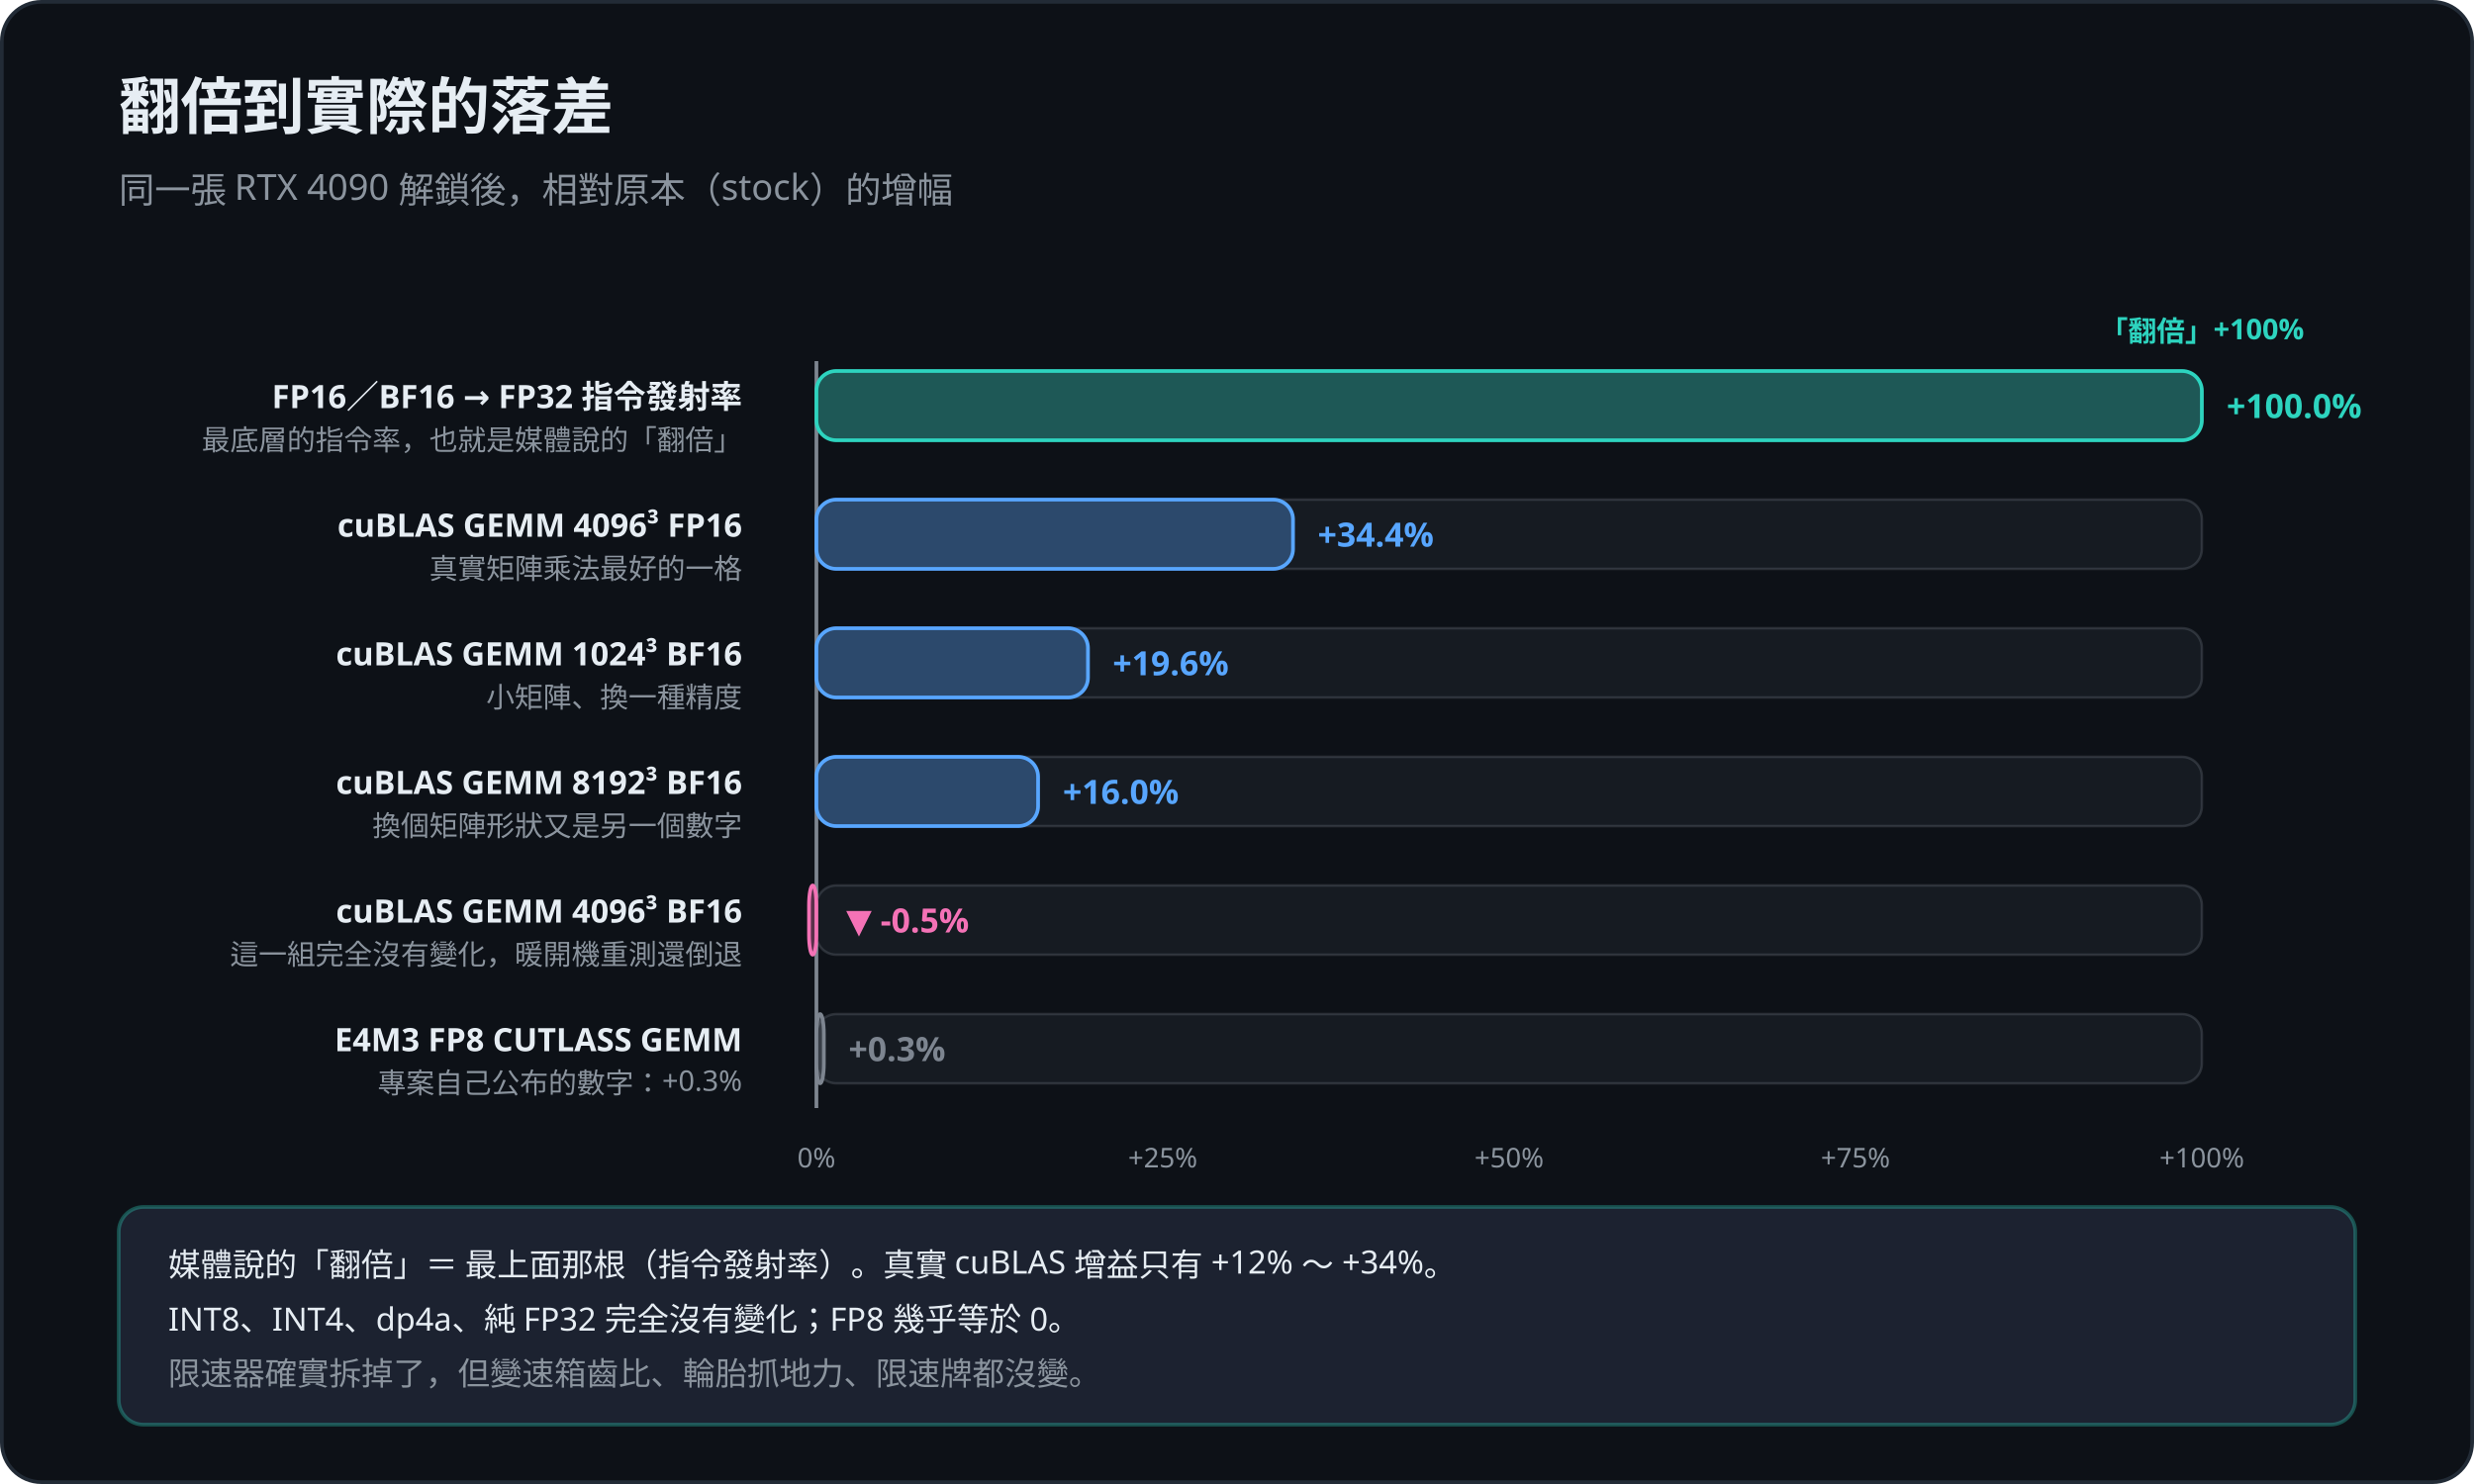
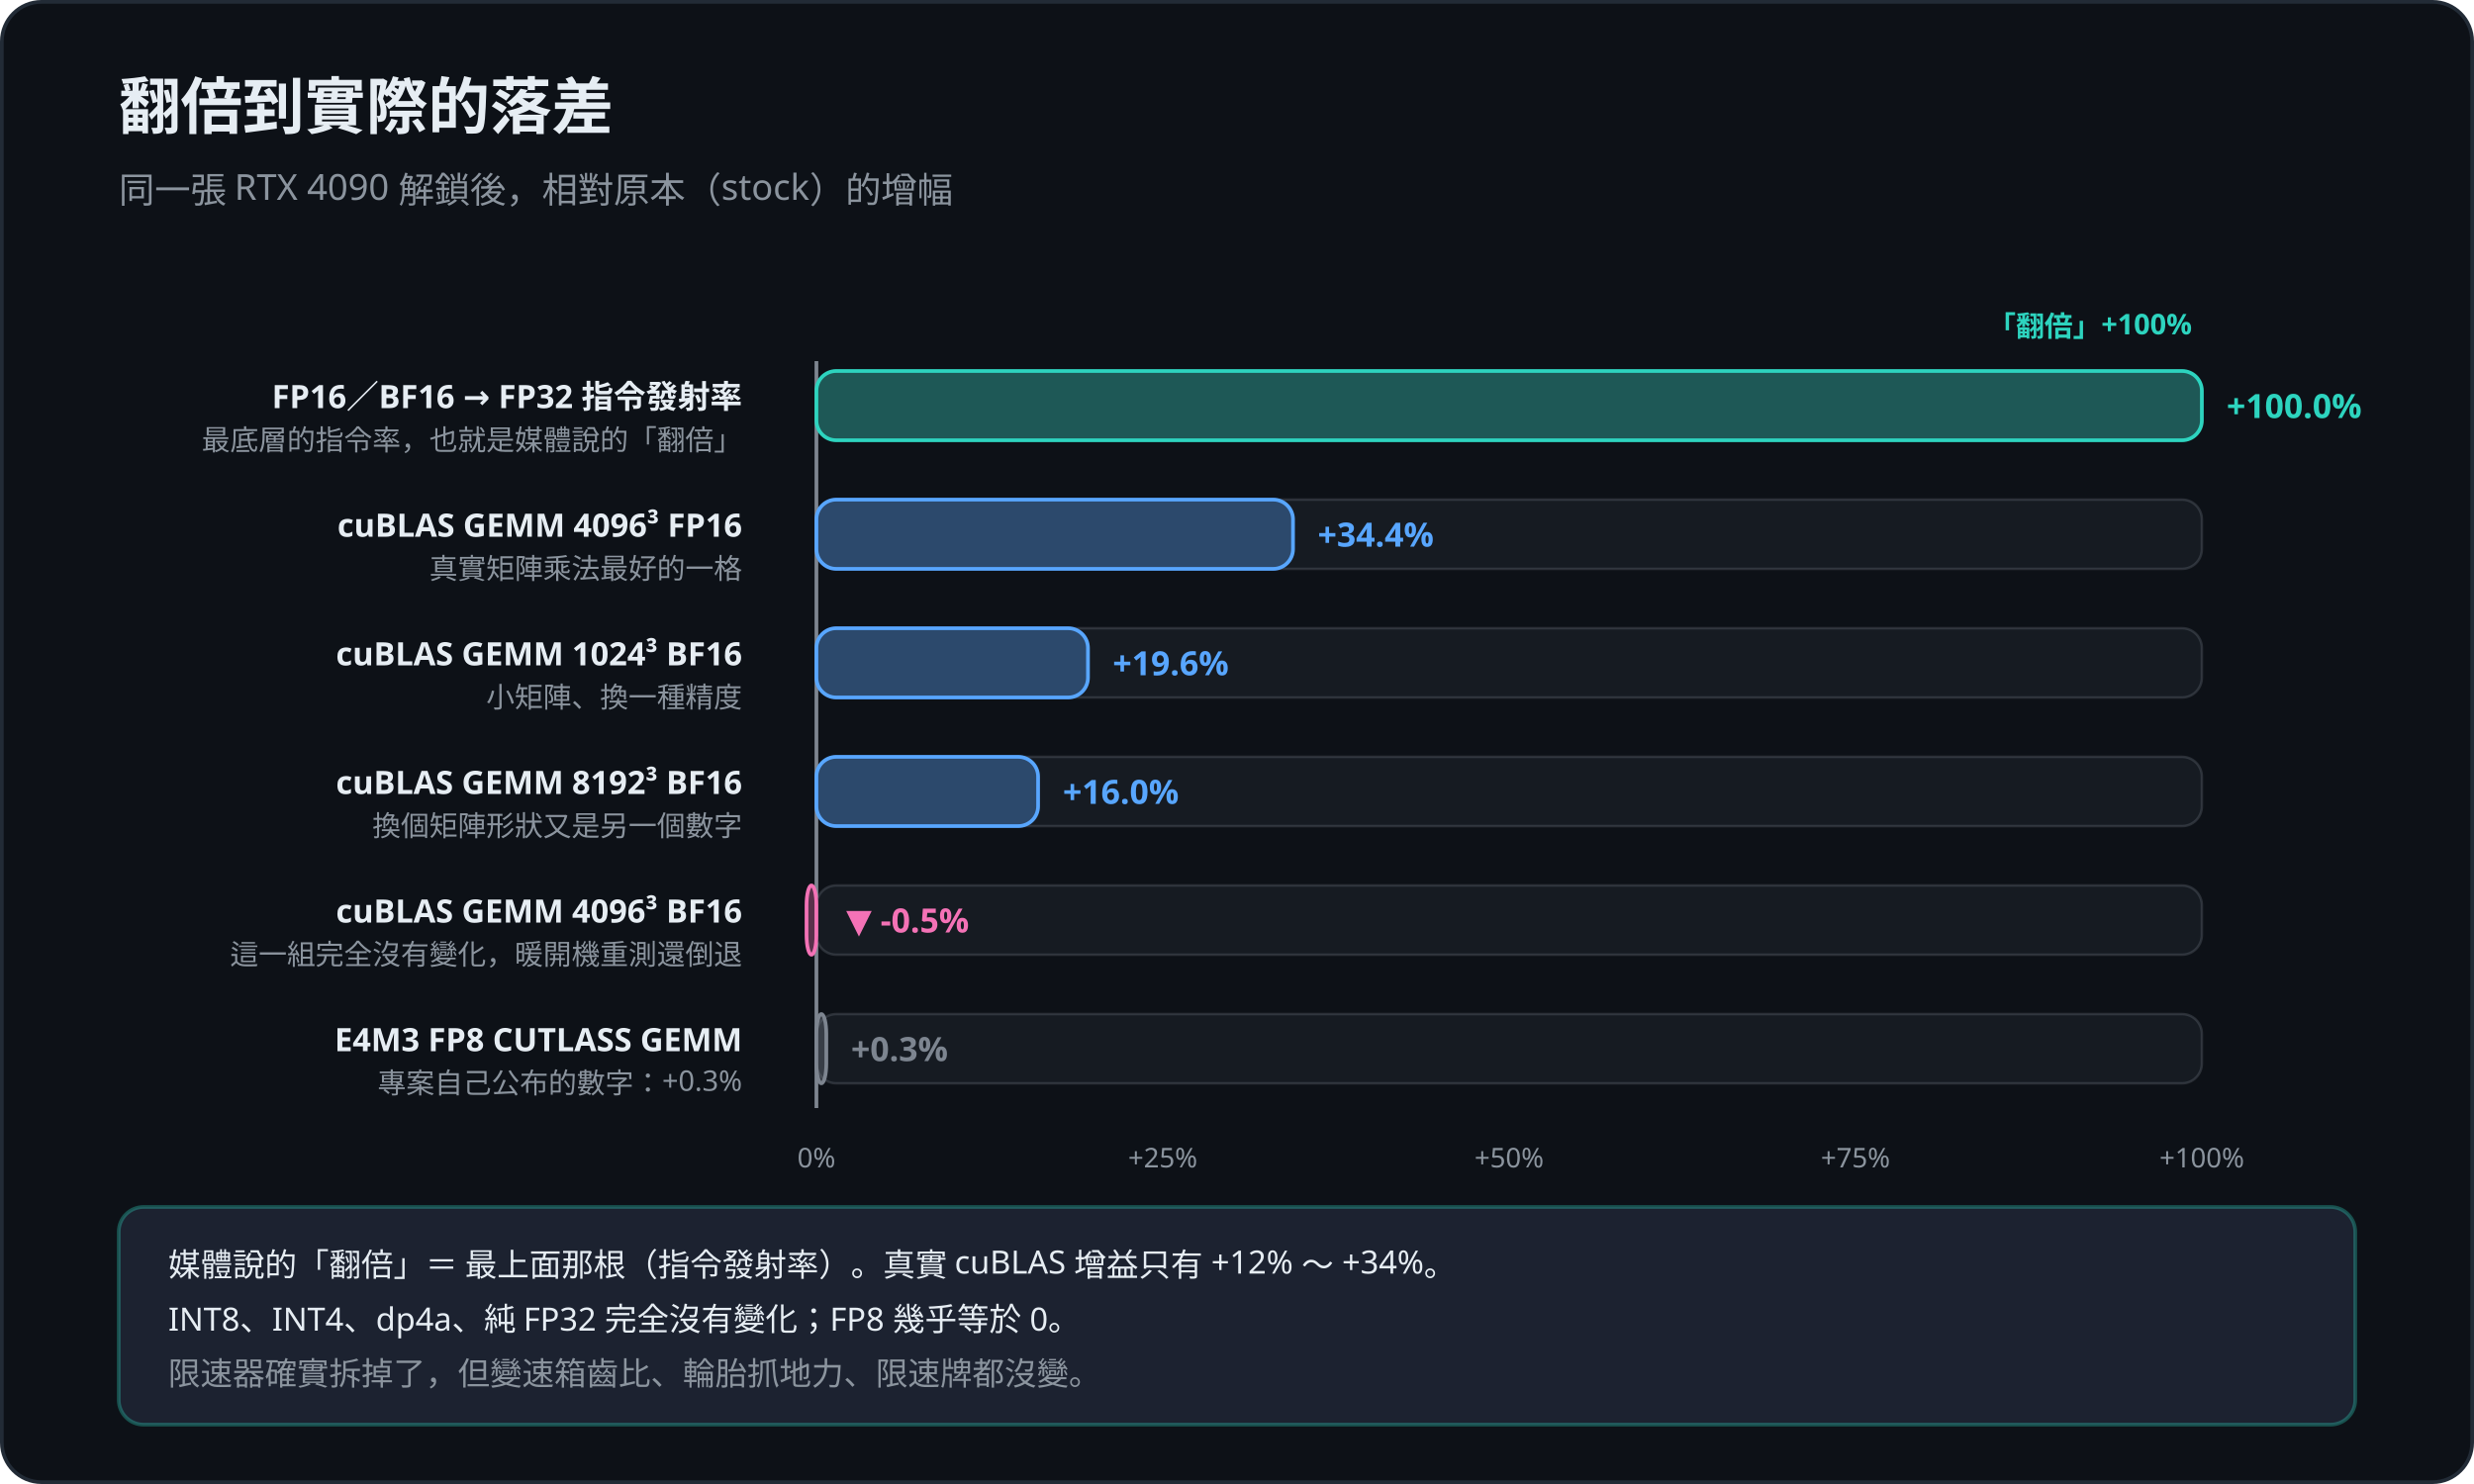
<svg xmlns="http://www.w3.org/2000/svg" viewBox="0 0 1000 600" role="img" aria-label="解鎖後的增幅落差：指令發射率 +100%，但真實 cuBLAS GEMM 只有 +12% 到 +34%" style="width:100%;height:auto;display:block">
  <rect x="0.75" y="0.75" width="998.5" height="598.5" rx="16" fill="#0d1117" stroke="#222b36" stroke-width="1.5" />
  <text x="48" y="52" font-size="25" fill="#e6edf3" font-weight="700" font-family="'Segoe UI','Microsoft JhengHei','Noto Sans TC',sans-serif">翻倍到實際的落差</text>
  <text x="48" y="82" font-size="14.5" fill="#8b949e" font-family="'Segoe UI','Microsoft JhengHei','Noto Sans TC',sans-serif">同一張 RTX 4090 解鎖後，相對原本（stock）的增幅</text>
  <path d="M 330 146 L 330 448" fill="none" stroke="#7d8590" stroke-width="1.5" />
-   <text x="890" y="138" font-size="11.5" fill="#2dd4bf" font-weight="700" text-anchor="middle" font-family="'Segoe UI','Microsoft JhengHei','Noto Sans TC',sans-serif">「翻倍」+100%</text>
+   <text x="886" y="136" font-size="11.5" fill="#2dd4bf" font-weight="700" text-anchor="end" font-family="'Segoe UI','Microsoft JhengHei','Noto Sans TC',sans-serif">「翻倍」+100%</text>
  <text x="300" y="165" font-size="13" fill="#e6edf3" font-weight="700" text-anchor="end" font-family="'Segoe UI','Microsoft JhengHei','Noto Sans TC',sans-serif">FP16／BF16 → FP32 指令發射率</text>
  <text x="300" y="182" font-size="11.5" fill="#8b949e" text-anchor="end" font-family="'Segoe UI','Microsoft JhengHei','Noto Sans TC',sans-serif">最底層的指令率，也就是媒體說的「翻倍」</text>
  <rect x="330" y="150" width="560" height="28" rx="8" fill="#161b22" stroke="#7d859044" stroke-width="1" />
  <rect x="330" y="150" width="560.0" height="28" rx="8" fill="#2dd4bf55" stroke="#2dd4bf" stroke-width="1.5" />
  <text x="900.0" y="169" font-size="13.5" fill="#2dd4bf" font-weight="700" font-family="'Segoe UI','Microsoft JhengHei','Noto Sans TC',sans-serif">+100.0%</text>
  <text x="300" y="217" font-size="13" fill="#e6edf3" font-weight="700" text-anchor="end" font-family="'Segoe UI','Microsoft JhengHei','Noto Sans TC',sans-serif">cuBLAS GEMM 4096³ FP16</text>
  <text x="300" y="234" font-size="11.5" fill="#8b949e" text-anchor="end" font-family="'Segoe UI','Microsoft JhengHei','Noto Sans TC',sans-serif">真實矩陣乘法最好的一格</text>
  <rect x="330" y="202" width="560" height="28" rx="8" fill="#161b22" stroke="#7d859044" stroke-width="1" />
  <rect x="330" y="202" width="192.64" height="28" rx="8" fill="#58a6ff55" stroke="#58a6ff" stroke-width="1.5" />
  <text x="532.64" y="221" font-size="13.5" fill="#58a6ff" font-weight="700" font-family="'Segoe UI','Microsoft JhengHei','Noto Sans TC',sans-serif">+34.4%</text>
  <text x="300" y="269" font-size="13" fill="#e6edf3" font-weight="700" text-anchor="end" font-family="'Segoe UI','Microsoft JhengHei','Noto Sans TC',sans-serif">cuBLAS GEMM 1024³ BF16</text>
  <text x="300" y="286" font-size="11.5" fill="#8b949e" text-anchor="end" font-family="'Segoe UI','Microsoft JhengHei','Noto Sans TC',sans-serif">小矩陣、換一種精度</text>
  <rect x="330" y="254" width="560" height="28" rx="8" fill="#161b22" stroke="#7d859044" stroke-width="1" />
  <rect x="330" y="254" width="109.76" height="28" rx="8" fill="#58a6ff55" stroke="#58a6ff" stroke-width="1.5" />
  <text x="449.76" y="273" font-size="13.5" fill="#58a6ff" font-weight="700" font-family="'Segoe UI','Microsoft JhengHei','Noto Sans TC',sans-serif">+19.6%</text>
  <text x="300" y="321" font-size="13" fill="#e6edf3" font-weight="700" text-anchor="end" font-family="'Segoe UI','Microsoft JhengHei','Noto Sans TC',sans-serif">cuBLAS GEMM 8192³ BF16</text>
  <text x="300" y="338" font-size="11.5" fill="#8b949e" text-anchor="end" font-family="'Segoe UI','Microsoft JhengHei','Noto Sans TC',sans-serif">換個矩陣形狀又是另一個數字</text>
  <rect x="330" y="306" width="560" height="28" rx="8" fill="#161b22" stroke="#7d859044" stroke-width="1" />
  <rect x="330" y="306" width="89.6" height="28" rx="8" fill="#58a6ff55" stroke="#58a6ff" stroke-width="1.5" />
  <text x="429.6" y="325" font-size="13.5" fill="#58a6ff" font-weight="700" font-family="'Segoe UI','Microsoft JhengHei','Noto Sans TC',sans-serif">+16.0%</text>
  <text x="300" y="373" font-size="13" fill="#e6edf3" font-weight="700" text-anchor="end" font-family="'Segoe UI','Microsoft JhengHei','Noto Sans TC',sans-serif">cuBLAS GEMM 4096³ BF16</text>
  <text x="300" y="390" font-size="11.5" fill="#8b949e" text-anchor="end" font-family="'Segoe UI','Microsoft JhengHei','Noto Sans TC',sans-serif">這一組完全沒有變化，暖開機重測還倒退</text>
  <rect x="330" y="358" width="560" height="28" rx="8" fill="#161b22" stroke="#7d859044" stroke-width="1" />
-   <rect x="327.0" y="358" width="3.0" height="28" rx="8" fill="#f472b655" stroke="#f472b6" stroke-width="1.5" />
+   <rect x="326.0" y="358" width="4.0" height="28" rx="8" fill="#f472b655" stroke="#f472b6" stroke-width="1.5" />
  <text x="342" y="377" font-size="13.5" fill="#f472b6" font-weight="700" font-family="'Segoe UI','Microsoft JhengHei','Noto Sans TC',sans-serif">▼ -0.5%</text>
  <text x="300" y="425" font-size="13" fill="#e6edf3" font-weight="700" text-anchor="end" font-family="'Segoe UI','Microsoft JhengHei','Noto Sans TC',sans-serif">E4M3 FP8 CUTLASS GEMM</text>
  <text x="300" y="442" font-size="11.5" fill="#8b949e" text-anchor="end" font-family="'Segoe UI','Microsoft JhengHei','Noto Sans TC',sans-serif">專案自己公布的數字：+0.3%</text>
  <rect x="330" y="410" width="560" height="28" rx="8" fill="#161b22" stroke="#7d859044" stroke-width="1" />
-   <rect x="330" y="410" width="3.0" height="28" rx="8" fill="#7d859055" stroke="#7d8590" stroke-width="1.5" />
-   <text x="343.0" y="429" font-size="13.5" fill="#7d8590" font-weight="700" font-family="'Segoe UI','Microsoft JhengHei','Noto Sans TC',sans-serif">+0.3%</text>
+   <rect x="330" y="410" width="4.0" height="28" rx="8" fill="#7d859055" stroke="#7d8590" stroke-width="1.5" />
+   <text x="344.0" y="429" font-size="13.5" fill="#7d8590" font-weight="700" font-family="'Segoe UI','Microsoft JhengHei','Noto Sans TC',sans-serif">+0.3%</text>
  <text x="330.0" y="472" font-size="11" fill="#8b949e" text-anchor="middle" font-family="'Segoe UI','Microsoft JhengHei','Noto Sans TC',sans-serif">0%</text>
  <text x="470.0" y="472" font-size="11" fill="#8b949e" text-anchor="middle" font-family="'Segoe UI','Microsoft JhengHei','Noto Sans TC',sans-serif">+25%</text>
  <text x="610.0" y="472" font-size="11" fill="#8b949e" text-anchor="middle" font-family="'Segoe UI','Microsoft JhengHei','Noto Sans TC',sans-serif">+50%</text>
  <text x="750.0" y="472" font-size="11" fill="#8b949e" text-anchor="middle" font-family="'Segoe UI','Microsoft JhengHei','Noto Sans TC',sans-serif">+75%</text>
  <text x="890.0" y="472" font-size="11" fill="#8b949e" text-anchor="middle" font-family="'Segoe UI','Microsoft JhengHei','Noto Sans TC',sans-serif">+100%</text>
  <rect x="48" y="488" width="904" height="88" rx="10" fill="#1c2230" stroke="#2dd4bf55" stroke-width="1.5" />
  <text x="68" y="516" font-size="13" fill="#e6edf3" font-family="'Segoe UI','Microsoft JhengHei','Noto Sans TC',sans-serif">媒體說的「翻倍」＝ 最上面那根（指令發射率）。真實 cuBLAS 增益只有 +12% ～ +34%。</text>
  <text x="68" y="538" font-size="13" fill="#e6edf3" font-family="'Segoe UI','Microsoft JhengHei','Noto Sans TC',sans-serif">INT8、INT4、dp4a、純 FP32 完全沒有變化；FP8 幾乎等於 0。</text>
  <text x="68" y="560" font-size="13" fill="#8b949e" font-family="'Segoe UI','Microsoft JhengHei','Noto Sans TC',sans-serif">限速器確實拆掉了，但變速箱齒比、輪胎抓地力、限速牌都沒變。</text>
</svg>
